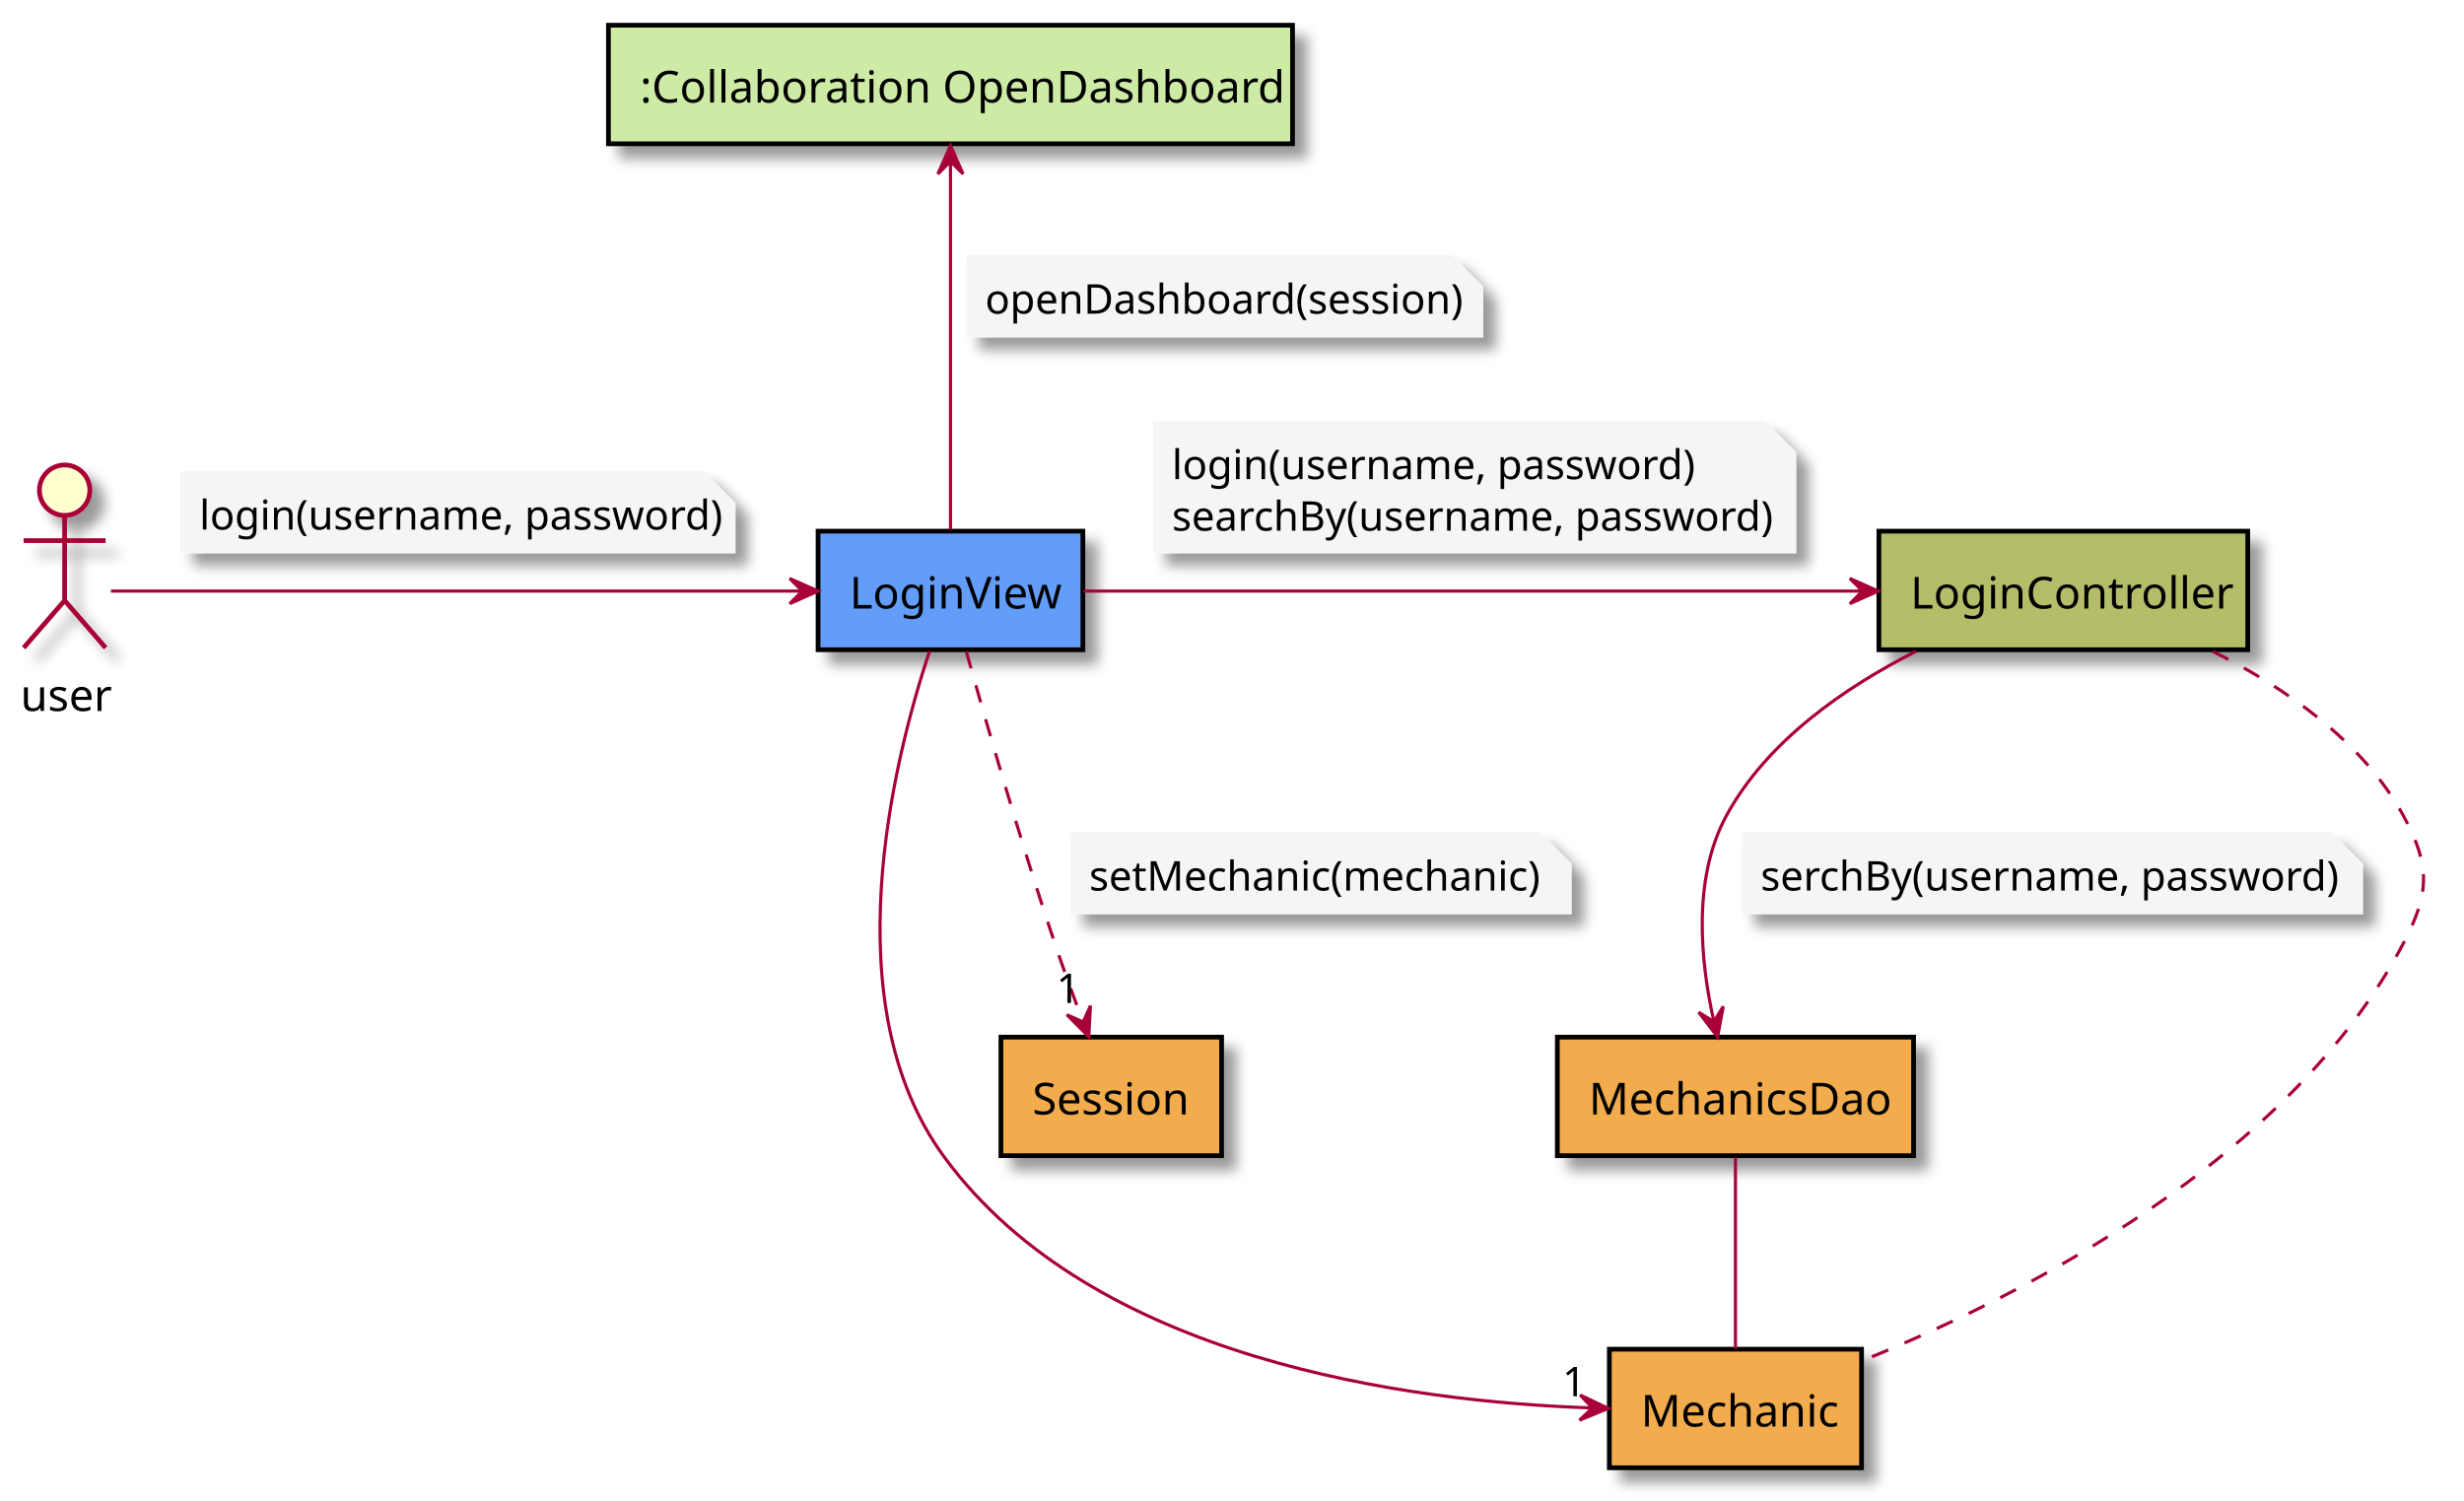
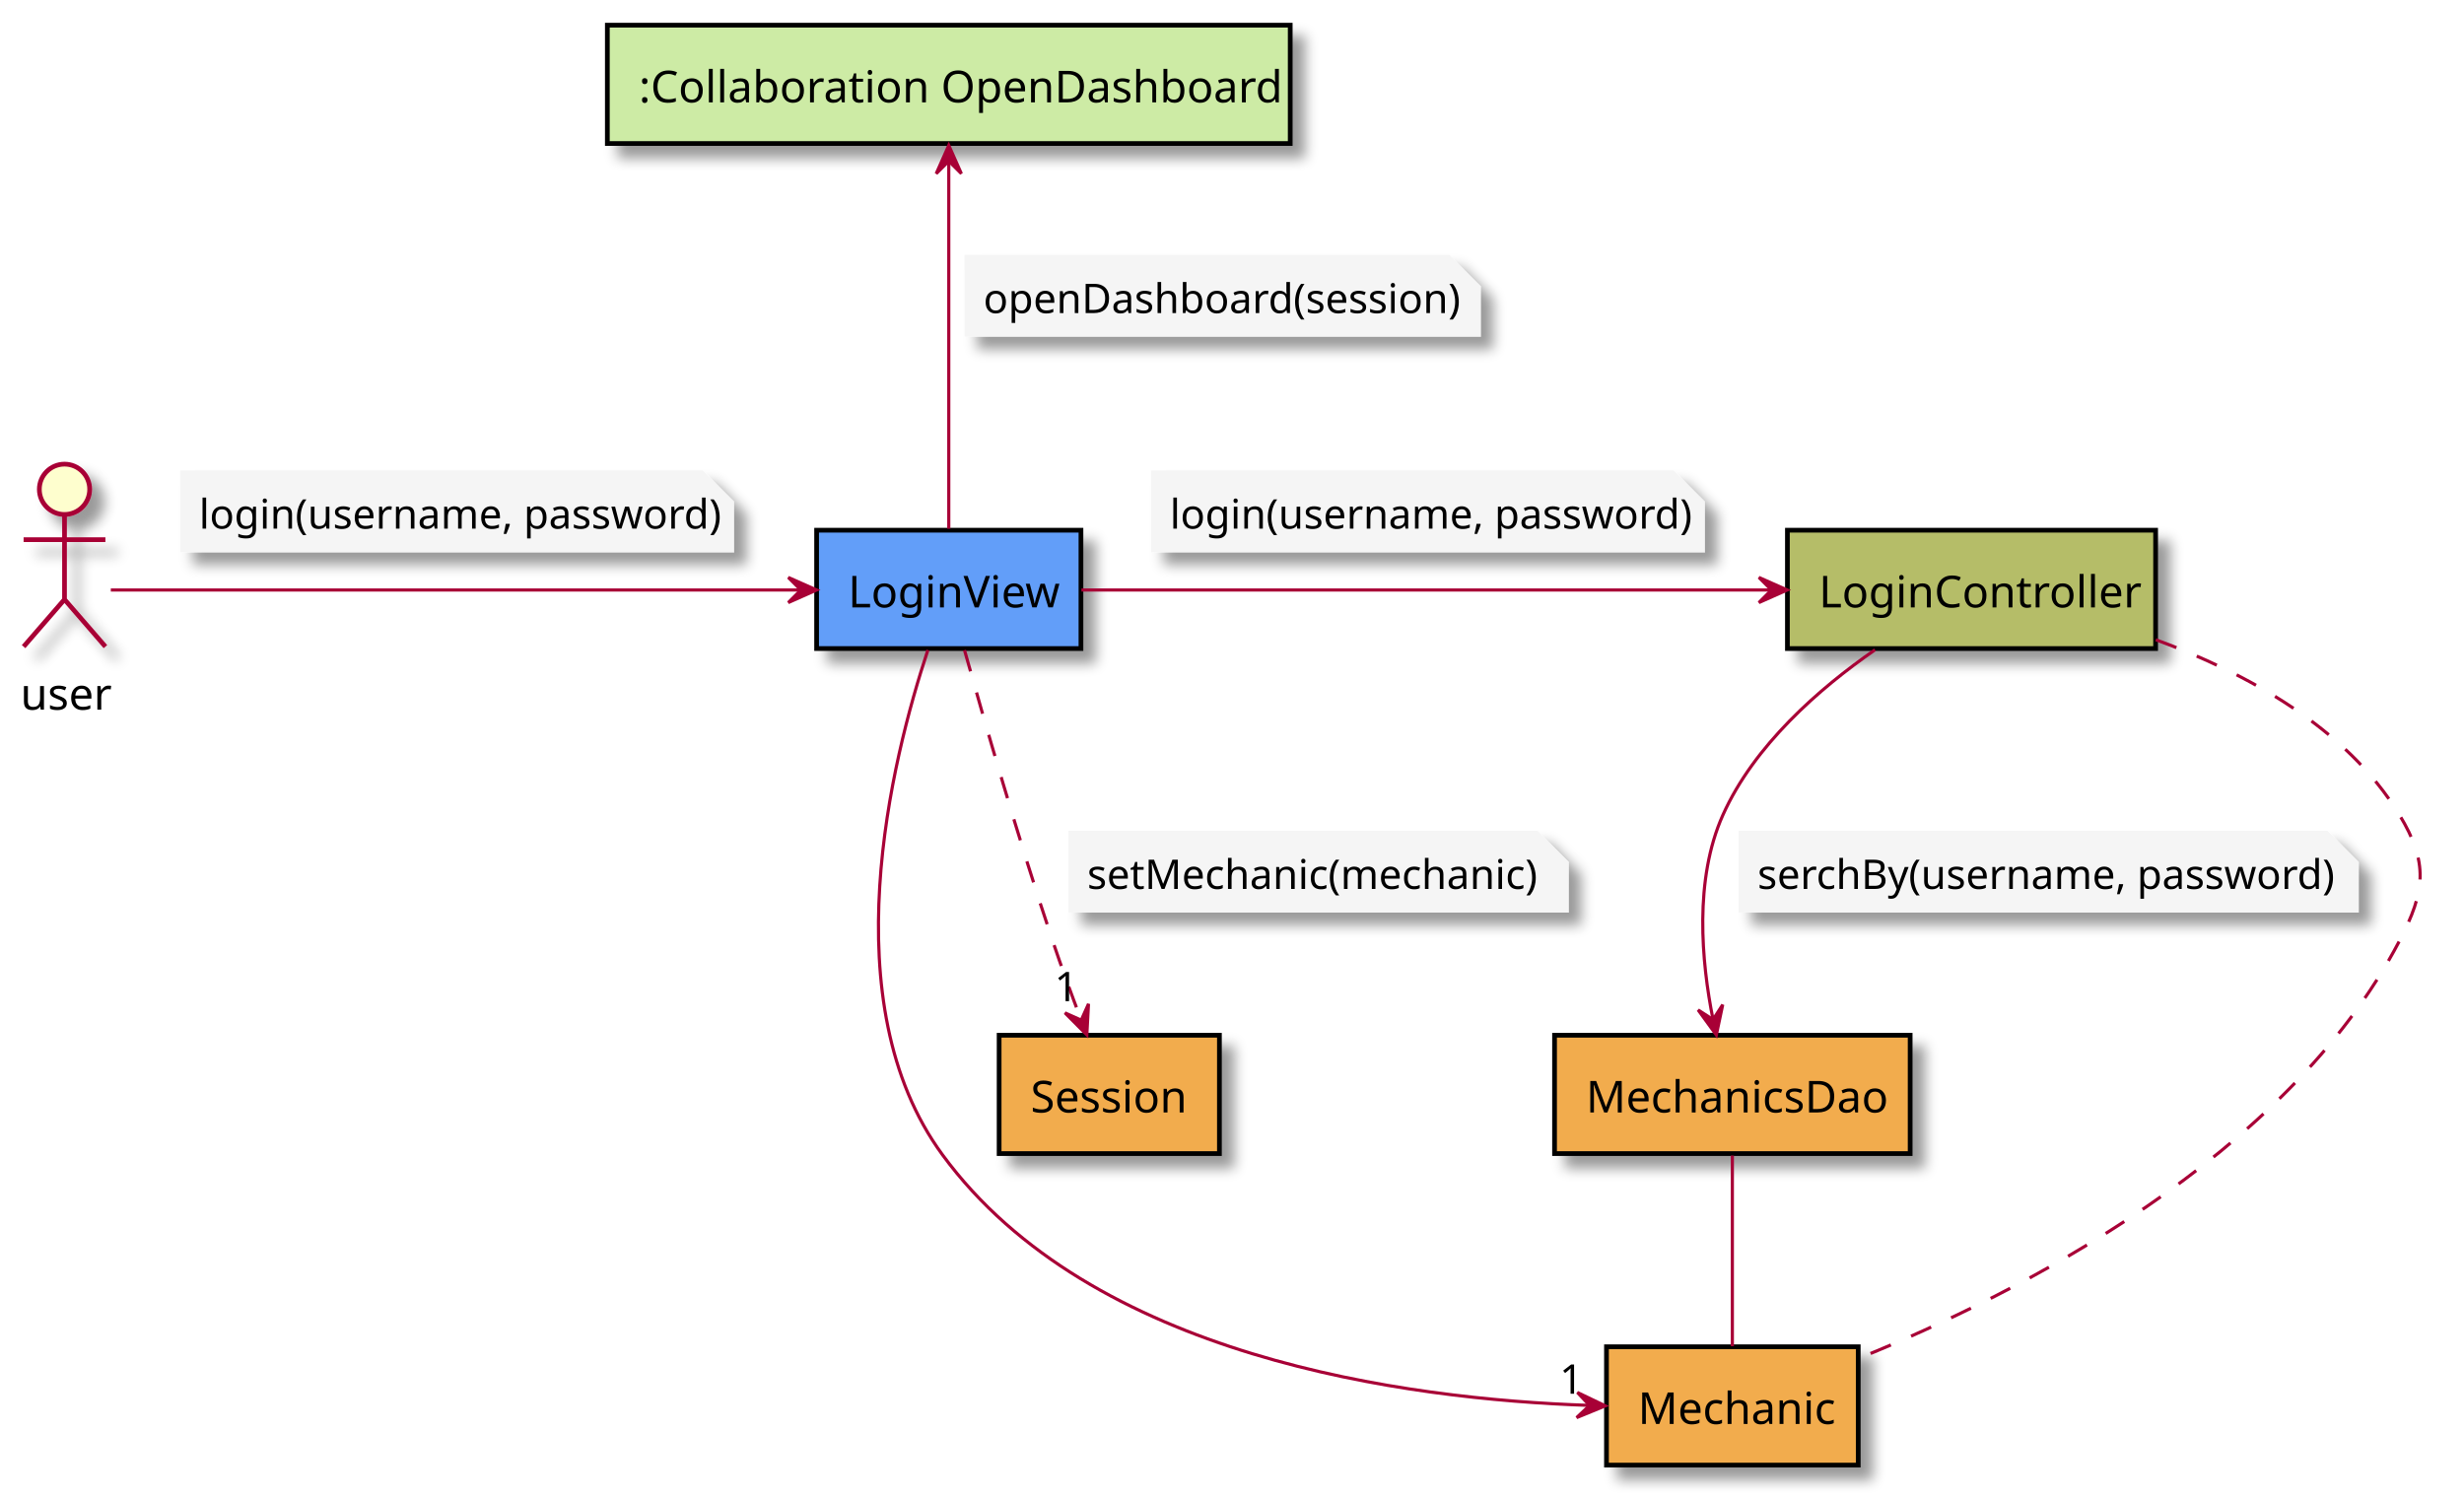
- <svg xmlns="http://www.w3.org/2000/svg" contentScriptType="application/ecmascript" contentStyleType="text/css" height="595px" preserveAspectRatio="none" style="width:977px;height:595px;" version="1.1" viewBox="0 0 977 595" width="977.5px" zoomAndPan="magnify">
+ <svg xmlns="http://www.w3.org/2000/svg" contentScriptType="application/ecmascript" contentStyleType="text/css" height="476px" preserveAspectRatio="none" style="width:783px;height:476px;" version="1.1" viewBox="0 0 783 476" width="783px" zoomAndPan="magnify">
  <defs>
-     <filter height="300%" id="flblq7cmur7s1" width="300%" x="-1" y="-1">
-       <feGaussianBlur result="blurOut" stdDeviation="2.5" />
+     <filter height="300%" id="fkforz6xsauop" width="300%" x="-1" y="-1">
+       <feGaussianBlur result="blurOut" stdDeviation="2.0" />
      <feColorMatrix in="blurOut" result="blurOut2" type="matrix" values="0 0 0 0 0 0 0 0 0 0 0 0 0 0 0 0 0 0 .4 0" />
-       <feOffset dx="5.0" dy="5.0" in="blurOut2" result="blurOut3" />
+       <feOffset dx="4.0" dy="4.0" in="blurOut2" result="blurOut3" />
      <feBlend in="SourceGraphic" in2="blurOut3" mode="normal" />
    </filter>
  </defs>
  <g>
-     <ellipse cx="25.625" cy="194.375" fill="#FEFECE" filter="url(#flblq7cmur7s1)" rx="10" ry="10" style="stroke: #A80036; stroke-width: 1.875;" />
-     <path d="M25.625,204.375 L25.625,238.125 M9.375,214.375 L41.875,214.375 M25.625,238.125 L9.375,256.875 M25.625,238.125 L41.875,256.875 " fill="none" filter="url(#flblq7cmur7s1)" style="stroke: #A80036; stroke-width: 1.875;" />
-     <text fill="#000000" font-family="sans-serif" font-size="17.5" lengthAdjust="spacingAndGlyphs" textLength="35" x="8.125" y="281.916">user</text>
-     <rect fill="#629EF9" filter="url(#flblq7cmur7s1)" height="47.012" style="stroke: #000000; stroke-width: 1.875;" width="105" x="324.375" y="210.625" />
-     <text fill="#000000" font-family="sans-serif" font-size="17.5" lengthAdjust="spacingAndGlyphs" textLength="80" x="336.875" y="241.292">LoginView</text>
-     <rect fill="#B5BD68" filter="url(#flblq7cmur7s1)" height="47.012" style="stroke: #000000; stroke-width: 1.875;" width="146.25" x="745" y="210.625" />
-     <text fill="#000000" font-family="sans-serif" font-size="17.5" lengthAdjust="spacingAndGlyphs" textLength="121.25" x="757.5" y="241.292">LoginController</text>
-     <rect fill="#F2AC4E" filter="url(#flblq7cmur7s1)" height="47.012" style="stroke: #000000; stroke-width: 1.875;" width="141.25" x="617.5" y="411.25" />
-     <text fill="#000000" font-family="sans-serif" font-size="17.5" lengthAdjust="spacingAndGlyphs" textLength="116.25" x="630" y="441.916">MechanicsDao</text>
-     <rect fill="#F2AC4E" filter="url(#flblq7cmur7s1)" height="47.012" style="stroke: #000000; stroke-width: 1.875;" width="100" x="638.125" y="535" />
-     <text fill="#000000" font-family="sans-serif" font-size="17.5" lengthAdjust="spacingAndGlyphs" textLength="75" x="650.625" y="565.667">Mechanic</text>
-     <rect fill="#F2AC4E" filter="url(#flblq7cmur7s1)" height="47.012" style="stroke: #000000; stroke-width: 1.875;" width="87.5" x="396.875" y="411.25" />
-     <text fill="#000000" font-family="sans-serif" font-size="17.5" lengthAdjust="spacingAndGlyphs" textLength="62.5" x="409.375" y="441.916">Session</text>
-     <rect fill="#CDEBA5" filter="url(#flblq7cmur7s1)" height="47.012" style="stroke: #000000; stroke-width: 1.875;" width="271.25" x="241.25" y="10" />
-     <text fill="#000000" font-family="sans-serif" font-size="17.5" lengthAdjust="spacingAndGlyphs" textLength="246.25" x="253.75" y="40.666">:Collaboration OpenDashboard</text>
-     <path d="M44.015,234.375 C94.403,234.375 236.329,234.375 317.659,234.375 " fill="none" id="user-&gt;LoginView" style="stroke: #A80036; stroke-width: 1.25;" />
-     <polygon fill="#A80036" points="324.371,234.375,313.121,229.375,318.121,234.375,313.121,239.375,324.371,234.375" style="stroke: #A80036; stroke-width: 1.25;" />
-     <path d="M71.562,186.875 L71.562,219.375 L291.562,219.375 L291.562,199.375 L279.062,186.875 L71.562,186.875 " fill="#F5F5F5" filter="url(#flblq7cmur7s1)" style="stroke: #A80036; stroke-width: 0.0;" />
-     <path d="M279.062,186.875 L279.062,199.375 L291.562,199.375 L279.062,186.875 " fill="#F5F5F5" style="stroke: #A80036; stroke-width: 0.0;" />
-     <text fill="#000000" font-family="sans-serif" font-size="16.25" lengthAdjust="spacingAndGlyphs" textLength="193.75" x="79.062" y="209.994">login(username, password)</text>
-     <path d="M429.661,234.375 C506.285,234.375 648.915,234.375 738.391,234.375 " fill="none" id="LoginView-&gt;LoginController" style="stroke: #A80036; stroke-width: 1.25;" />
-     <polygon fill="#A80036" points="744.74,234.375,733.49,229.375,738.49,234.375,733.49,239.375,744.74,234.375" style="stroke: #A80036; stroke-width: 1.25;" />
-     <path d="M457.188,166.875 L457.188,219.375 L712.188,219.375 L712.188,179.375 L699.688,166.875 L457.188,166.875 " fill="#F5F5F5" filter="url(#flblq7cmur7s1)" style="stroke: #A80036; stroke-width: 0.0;" />
-     <path d="M699.688,166.875 L699.688,179.375 L712.188,179.375 L699.688,166.875 " fill="#F5F5F5" style="stroke: #A80036; stroke-width: 0.0;" />
-     <text fill="#000000" font-family="sans-serif" font-size="16.25" lengthAdjust="spacingAndGlyphs" textLength="193.75" x="464.688" y="189.994">login(username, password)</text>
-     <text fill="#000000" font-family="sans-serif" font-size="16.25" lengthAdjust="spacingAndGlyphs" textLength="228.75" x="464.688" y="210.433">searchBy(username, password)</text>
-     <path d="M376.875,64.294 C376.875,103.949 376.875,173.9 376.875,210.053 " fill="none" id="OpenDashboard&lt;-LoginView" style="stroke: #A80036; stroke-width: 1.25;" />
-     <polygon fill="#A80036" points="376.875,57.727,371.875,68.978,376.875,63.977,381.875,68.978,376.875,57.727" style="stroke: #A80036; stroke-width: 1.25;" />
-     <path d="M383.125,101.25 L383.125,133.75 L588.125,133.75 L588.125,113.75 L575.625,101.25 L383.125,101.25 " fill="#F5F5F5" filter="url(#flblq7cmur7s1)" style="stroke: #A80036; stroke-width: 0.0;" />
-     <path d="M575.625,101.25 L575.625,113.75 L588.125,113.75 L575.625,101.25 " fill="#F5F5F5" style="stroke: #A80036; stroke-width: 0.0;" />
-     <text fill="#000000" font-family="sans-serif" font-size="16.25" lengthAdjust="spacingAndGlyphs" textLength="178.75" x="390.625" y="124.369">openDashboard(session)</text>
-     <path d="M383.12,258.264 C390.821,285.746 404.56,333.425 418.125,373.75 C421.591,384.054 425.689,395.234 429.433,405.12 " fill="none" id="LoginView-&gt;Session" style="stroke: #A80036; stroke-width: 1.25; stroke-dasharray: 7.0,7.0;" />
-     <polygon fill="#A80036" points="431.707,411.089,432.371,398.796,429.481,405.249,423.027,402.359,431.707,411.089" style="stroke: #A80036; stroke-width: 1.25;" />
-     <path d="M424.375,330 L424.375,362.5 L623.125,362.5 L623.125,342.5 L610.625,330 L424.375,330 " fill="#F5F5F5" filter="url(#flblq7cmur7s1)" style="stroke: #A80036; stroke-width: 0.0;" />
-     <path d="M610.625,330 L610.625,342.5 L623.125,342.5 L610.625,330 " fill="#F5F5F5" style="stroke: #A80036; stroke-width: 0.0;" />
-     <text fill="#000000" font-family="sans-serif" font-size="16.25" lengthAdjust="spacingAndGlyphs" textLength="172.5" x="431.875" y="353.119">setMechanic(mechanic)</text>
-     <text fill="#000000" font-family="sans-serif" font-size="16.25" lengthAdjust="spacingAndGlyphs" textLength="8.75" x="418.887" y="397.714">1</text>
-     <path d="M759.776,258.234 C731.594,272.467 700.464,293.882 684.375,323.75 C670.956,348.661 674.316,381.558 679.534,404.866 " fill="none" id="LoginController-&gt;MechanicsDao" style="stroke: #A80036; stroke-width: 1.25;" />
-     <polygon fill="#A80036" points="681.041,411.173,683.288,399.068,679.588,405.094,673.562,401.394,681.041,411.173" style="stroke: #A80036; stroke-width: 1.25;" />
-     <path d="M690.625,330 L690.625,362.5 L936.875,362.5 L936.875,342.5 L924.375,330 L690.625,330 " fill="#F5F5F5" filter="url(#flblq7cmur7s1)" style="stroke: #A80036; stroke-width: 0.0;" />
-     <path d="M924.375,330 L924.375,342.5 L936.875,342.5 L924.375,330 " fill="#F5F5F5" style="stroke: #A80036; stroke-width: 0.0;" />
-     <text fill="#000000" font-family="sans-serif" font-size="16.25" lengthAdjust="spacingAndGlyphs" textLength="220" x="698.125" y="353.119">serchBy(username, password)</text>
-     <path d="M368.572,258.221 C354.152,301.761 330.035,398.31 374.375,458.75 C433.395,539.2 558.008,555.833 631.181,558.286 " fill="none" id="LoginView-&gt;Mechanic" style="stroke: #A80036; stroke-width: 1.25;" />
-     <polygon fill="#A80036" points="637.663,558.471,626.56,553.152,631.415,558.292,626.274,563.147,637.663,558.471" style="stroke: #A80036; stroke-width: 1.25;" />
-     <text fill="#000000" font-family="sans-serif" font-size="16.25" lengthAdjust="spacingAndGlyphs" textLength="8.75" x="619.487" y="553.653">1</text>
-     <path d="M877.354,258.276 C905.702,272.476 936.934,293.845 953.125,323.75 C963.705,343.291 963.431,354.062 953.125,373.75 C907.946,460.054 801.759,513.926 738.367,539.584 " fill="none" id="LoginController-Mechanic" style="stroke: #A80036; stroke-width: 1.25; stroke-dasharray: 7.0,7.0;" />
-     <path d="M688.125,459.056 C688.125,480.734 688.125,513.152 688.125,534.796 " fill="none" id="MechanicsDao-Mechanic" style="stroke: #A80036; stroke-width: 1.25;" />
+     <ellipse cx="20.5" cy="155.5" fill="#FEFECE" filter="url(#fkforz6xsauop)" rx="8" ry="8" style="stroke: #A80036; stroke-width: 1.5;" />
+     <path d="M20.5,163.5 L20.5,190.5 M7.5,171.5 L33.5,171.5 M20.5,190.5 L7.5,205.5 M20.5,190.5 L33.5,205.5 " fill="none" filter="url(#fkforz6xsauop)" style="stroke: #A80036; stroke-width: 1.5;" />
+     <text fill="#000000" font-family="sans-serif" font-size="14" lengthAdjust="spacingAndGlyphs" textLength="28" x="6.5" y="225.533">user</text>
+     <rect fill="#629EF9" filter="url(#fkforz6xsauop)" height="37.609" style="stroke: #000000; stroke-width: 1.5;" width="84" x="259.5" y="168.5" />
+     <text fill="#000000" font-family="sans-serif" font-size="14" lengthAdjust="spacingAndGlyphs" textLength="64" x="269.5" y="193.033">LoginView</text>
+     <rect fill="#B5BD68" filter="url(#fkforz6xsauop)" height="37.609" style="stroke: #000000; stroke-width: 1.5;" width="117" x="568" y="168.5" />
+     <text fill="#000000" font-family="sans-serif" font-size="14" lengthAdjust="spacingAndGlyphs" textLength="97" x="578" y="193.033">LoginController</text>
+     <rect fill="#F2AC4E" filter="url(#fkforz6xsauop)" height="37.609" style="stroke: #000000; stroke-width: 1.5;" width="113" x="494" y="329" />
+     <text fill="#000000" font-family="sans-serif" font-size="14" lengthAdjust="spacingAndGlyphs" textLength="93" x="504" y="353.533">MechanicsDao</text>
+     <rect fill="#F2AC4E" filter="url(#fkforz6xsauop)" height="37.609" style="stroke: #000000; stroke-width: 1.5;" width="80" x="510.5" y="428" />
+     <text fill="#000000" font-family="sans-serif" font-size="14" lengthAdjust="spacingAndGlyphs" textLength="60" x="520.5" y="452.533">Mechanic</text>
+     <rect fill="#F2AC4E" filter="url(#fkforz6xsauop)" height="37.609" style="stroke: #000000; stroke-width: 1.5;" width="70" x="317.5" y="329" />
+     <text fill="#000000" font-family="sans-serif" font-size="14" lengthAdjust="spacingAndGlyphs" textLength="50" x="327.5" y="353.533">Session</text>
+     <rect fill="#CDEBA5" filter="url(#fkforz6xsauop)" height="37.609" style="stroke: #000000; stroke-width: 1.5;" width="217" x="193" y="8" />
+     <text fill="#000000" font-family="sans-serif" font-size="14" lengthAdjust="spacingAndGlyphs" textLength="197" x="203" y="32.533">:Collaboration OpenDashboard</text>
+     <path d="M35.212,187.5 C75.523,187.5 189.063,187.5 254.127,187.5 " fill="none" id="user-&gt;LoginView" style="stroke: #A80036; stroke-width: 1.0;" />
+     <polygon fill="#A80036" points="259.497,187.5,250.497,183.5,254.497,187.5,250.497,191.5,259.497,187.5" style="stroke: #A80036; stroke-width: 1.0;" />
+     <path d="M57.25,149.5 L57.25,175.5 L233.25,175.5 L233.25,159.5 L223.25,149.5 L57.25,149.5 " fill="#F5F5F5" filter="url(#fkforz6xsauop)" style="stroke: #A80036; stroke-width: 0.0;" />
+     <path d="M223.25,149.5 L223.25,159.5 L233.25,159.5 L223.25,149.5 " fill="#F5F5F5" style="stroke: #A80036; stroke-width: 0.0;" />
+     <text fill="#000000" font-family="sans-serif" font-size="13" lengthAdjust="spacingAndGlyphs" textLength="155" x="63.25" y="167.995">login(username, password)</text>
+     <path d="M343.655,187.5 C399.284,187.5 497.723,187.5 562.545,187.5 " fill="none" id="LoginView-&gt;LoginController" style="stroke: #A80036; stroke-width: 1.0;" />
+     <polygon fill="#A80036" points="567.931,187.5,558.931,183.5,562.931,187.5,558.931,191.5,567.931,187.5" style="stroke: #A80036; stroke-width: 1.0;" />
+     <path d="M365.75,149.5 L365.75,175.5 L541.75,175.5 L541.75,159.5 L531.75,149.5 L365.75,149.5 " fill="#F5F5F5" filter="url(#fkforz6xsauop)" style="stroke: #A80036; stroke-width: 0.0;" />
+     <path d="M531.75,149.5 L531.75,159.5 L541.75,159.5 L531.75,149.5 " fill="#F5F5F5" style="stroke: #A80036; stroke-width: 0.0;" />
+     <text fill="#000000" font-family="sans-serif" font-size="13" lengthAdjust="spacingAndGlyphs" textLength="155" x="371.75" y="167.995">login(username, password)</text>
+     <path d="M301.5,51.435 C301.5,83.159 301.5,139.12 301.5,168.042 " fill="none" id="OpenDashboard&lt;-LoginView" style="stroke: #A80036; stroke-width: 1.0;" />
+     <polygon fill="#A80036" points="301.5,46.182,297.5,55.182,301.5,51.182,305.5,55.182,301.5,46.182" style="stroke: #A80036; stroke-width: 1.0;" />
+     <path d="M306.5,81 L306.5,107 L470.5,107 L470.5,91 L460.5,81 L306.5,81 " fill="#F5F5F5" filter="url(#fkforz6xsauop)" style="stroke: #A80036; stroke-width: 0.0;" />
+     <path d="M460.5,81 L460.5,91 L470.5,91 L460.5,81 " fill="#F5F5F5" style="stroke: #A80036; stroke-width: 0.0;" />
+     <text fill="#000000" font-family="sans-serif" font-size="13" lengthAdjust="spacingAndGlyphs" textLength="143" x="312.5" y="99.495">openDashboard(session)</text>
+     <path d="M306.496,206.611 C312.657,228.597 323.648,266.74 334.5,299 C337.273,307.243 340.551,316.187 343.546,324.096 " fill="none" id="LoginView-&gt;Session" style="stroke: #A80036; stroke-width: 1.0; stroke-dasharray: 7.0,7.0;" />
+     <polygon fill="#A80036" points="345.366,328.871,345.897,319.036,343.584,324.199,338.422,321.887,345.366,328.871" style="stroke: #A80036; stroke-width: 1.0;" />
+     <path d="M339.5,264 L339.5,290 L498.5,290 L498.5,274 L488.5,264 L339.5,264 " fill="#F5F5F5" filter="url(#fkforz6xsauop)" style="stroke: #A80036; stroke-width: 0.0;" />
+     <path d="M488.5,264 L488.5,274 L498.5,274 L488.5,264 " fill="#F5F5F5" style="stroke: #A80036; stroke-width: 0.0;" />
+     <text fill="#000000" font-family="sans-serif" font-size="13" lengthAdjust="spacingAndGlyphs" textLength="138" x="345.5" y="282.495">setMechanic(mechanic)</text>
+     <text fill="#000000" font-family="sans-serif" font-size="13" lengthAdjust="spacingAndGlyphs" textLength="7" x="335.109" y="318.171">1</text>
+     <path d="M595.832,206.511 C578.112,218.803 557.419,236.855 547.5,259 C538.304,279.531 540.672,305.538 544.348,323.94 " fill="none" id="LoginController-&gt;MechanicsDao" style="stroke: #A80036; stroke-width: 1.0;" />
+     <polygon fill="#A80036" points="545.411,328.918,547.443,319.281,544.367,324.028,539.62,320.952,545.411,328.918" style="stroke: #A80036; stroke-width: 1.0;" />
+     <path d="M552.5,264 L552.5,290 L749.5,290 L749.5,274 L739.5,264 L552.5,264 " fill="#F5F5F5" filter="url(#fkforz6xsauop)" style="stroke: #A80036; stroke-width: 0.0;" />
+     <path d="M739.5,264 L739.5,274 L749.5,274 L739.5,264 " fill="#F5F5F5" style="stroke: #A80036; stroke-width: 0.0;" />
+     <text fill="#000000" font-family="sans-serif" font-size="13" lengthAdjust="spacingAndGlyphs" textLength="176" x="558.5" y="282.495">serchBy(username, password)</text>
+     <path d="M294.858,206.577 C283.322,241.409 264.028,318.648 299.5,367 C346.716,431.36 446.406,444.667 504.945,446.629 " fill="none" id="LoginView-&gt;Mechanic" style="stroke: #A80036; stroke-width: 1.0;" />
+     <polygon fill="#A80036" points="510.13,446.777,501.248,442.521,505.132,446.634,501.019,450.518,510.13,446.777" style="stroke: #A80036; stroke-width: 1.0;" />
+     <text fill="#000000" font-family="sans-serif" font-size="13" lengthAdjust="spacingAndGlyphs" textLength="7" x="495.59" y="442.922">1</text>
+     <path d="M685.072,203.31 C713.707,213.823 745.575,231.163 762.5,259 C771.736,274.19 770.745,283.25 762.5,299 C726.357,368.043 641.407,411.141 590.694,431.667 " fill="none" id="LoginController-Mechanic" style="stroke: #A80036; stroke-width: 1.0; stroke-dasharray: 7.0,7.0;" />
+     <path d="M550.5,367.245 C550.5,384.587 550.5,410.522 550.5,427.837 " fill="none" id="MechanicsDao-Mechanic" style="stroke: #A80036; stroke-width: 1.0;" />
  </g>
</svg>
